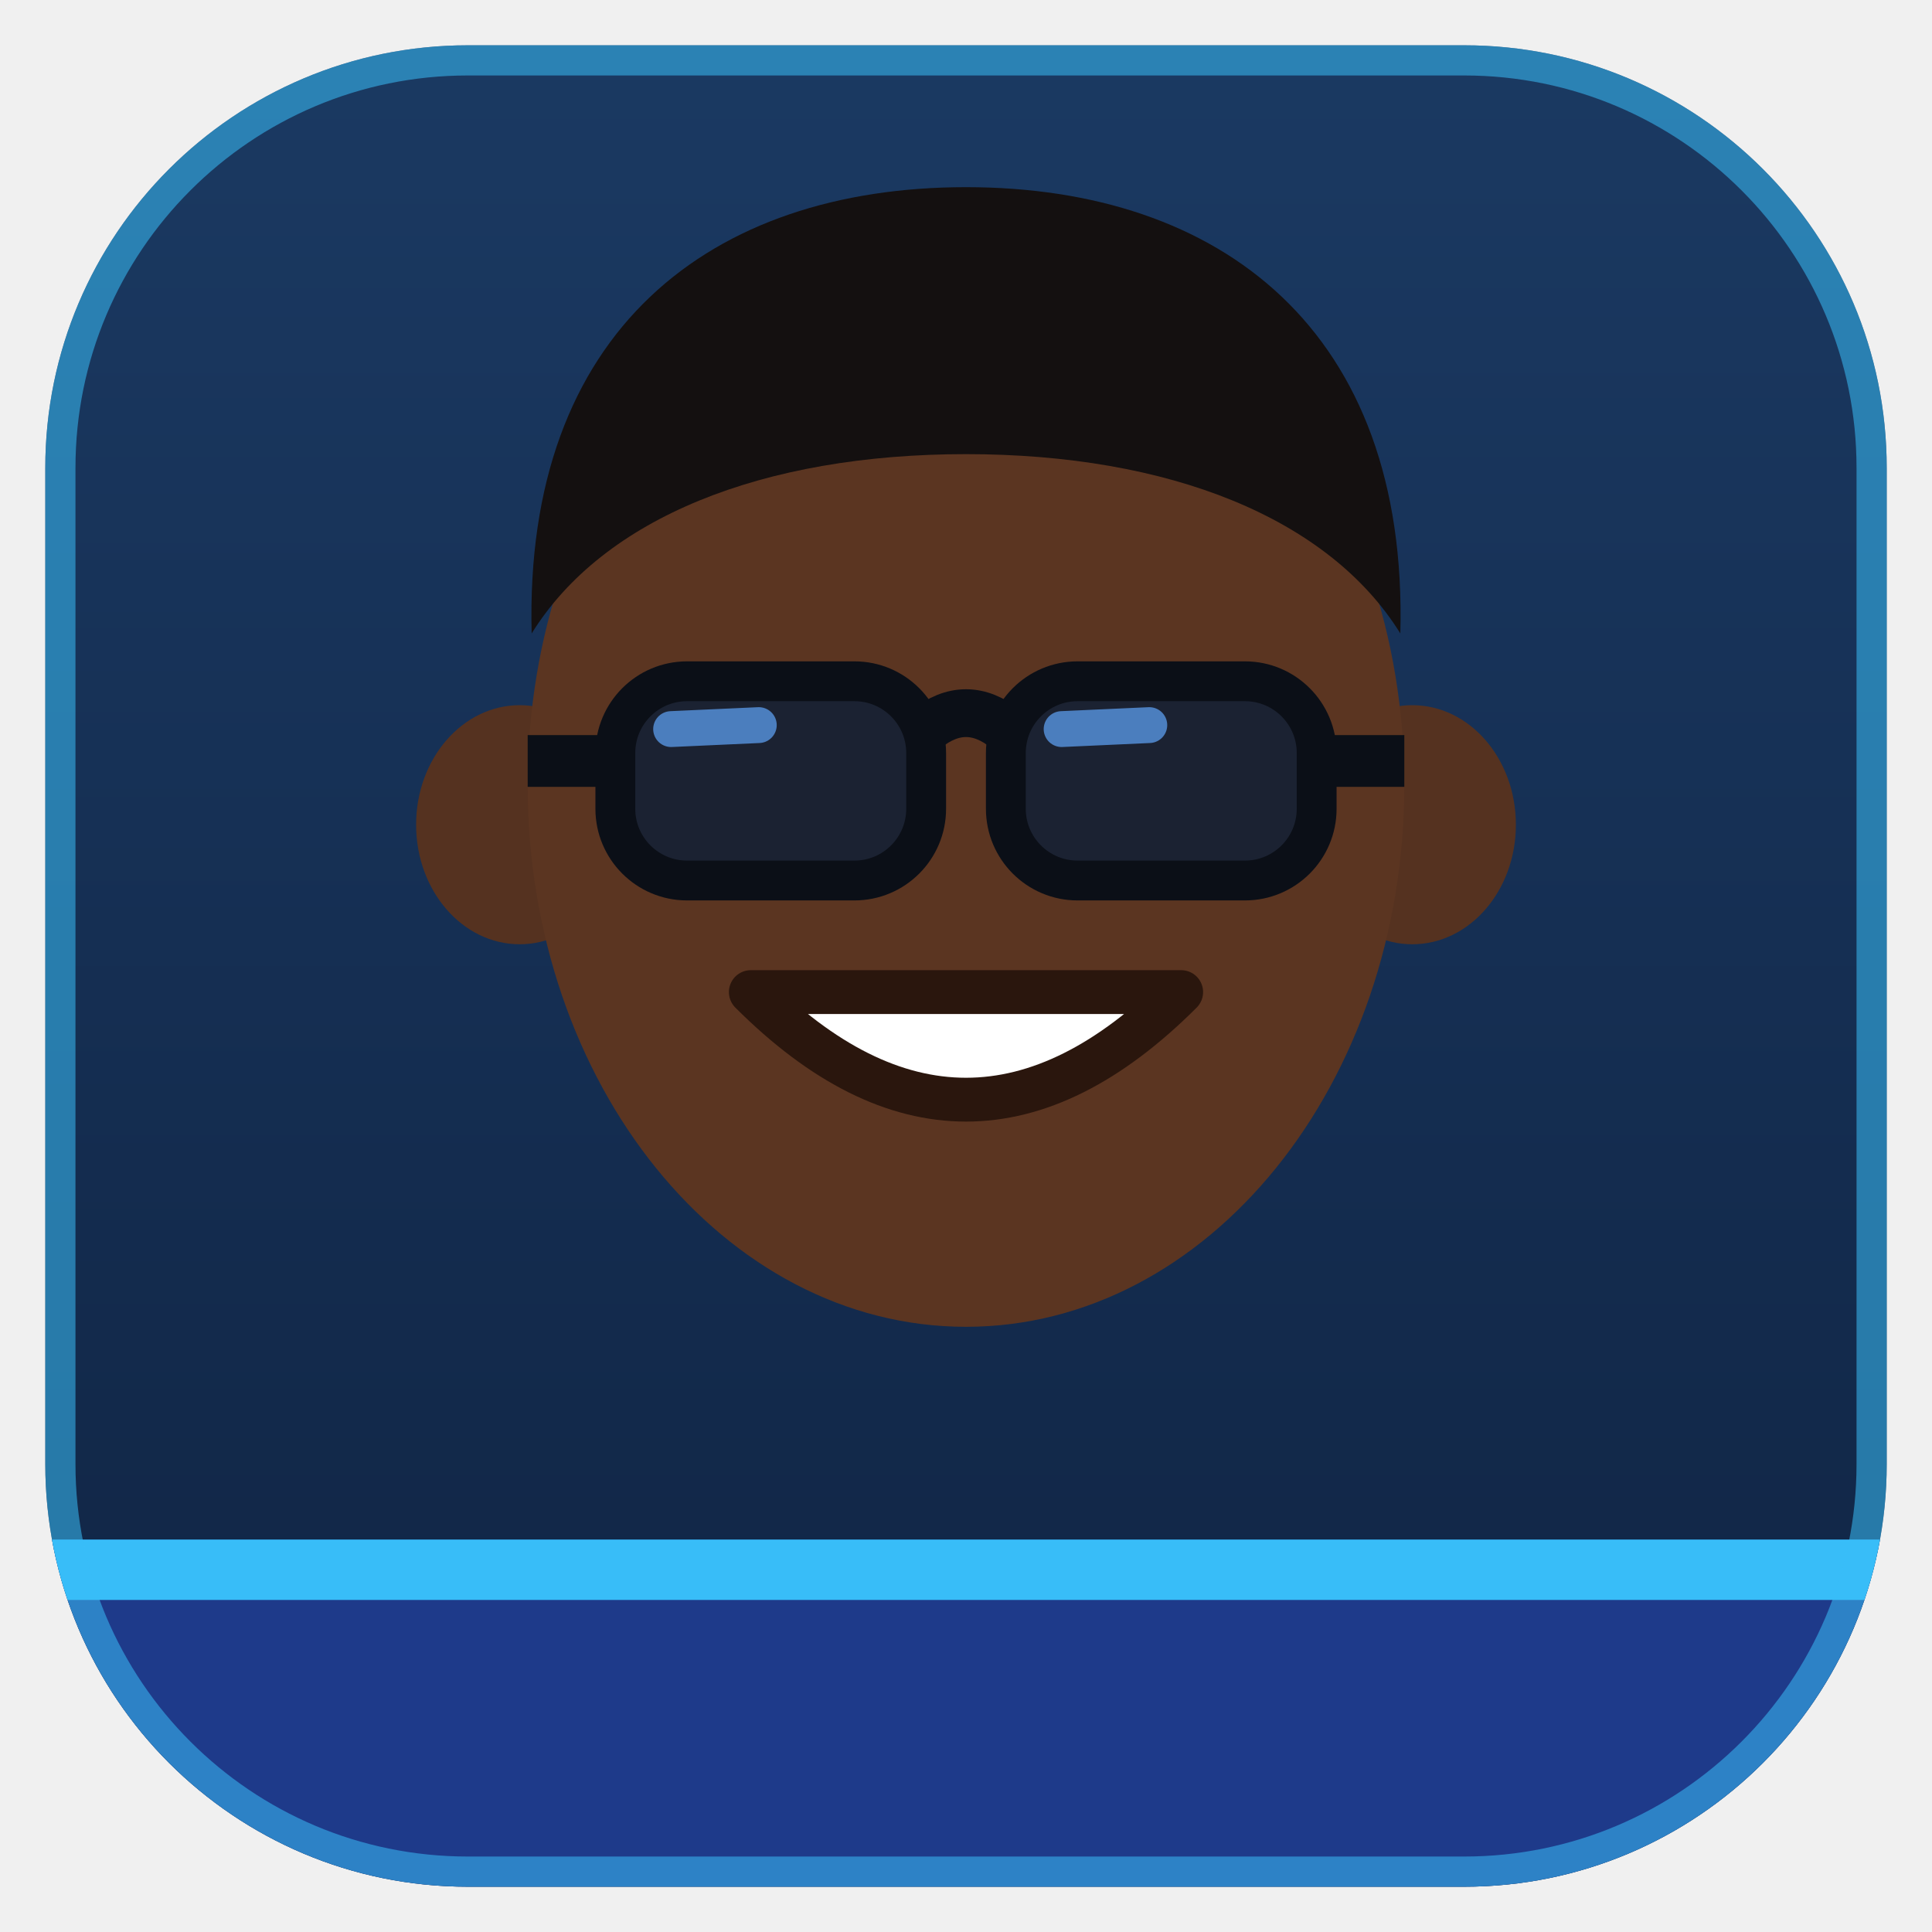
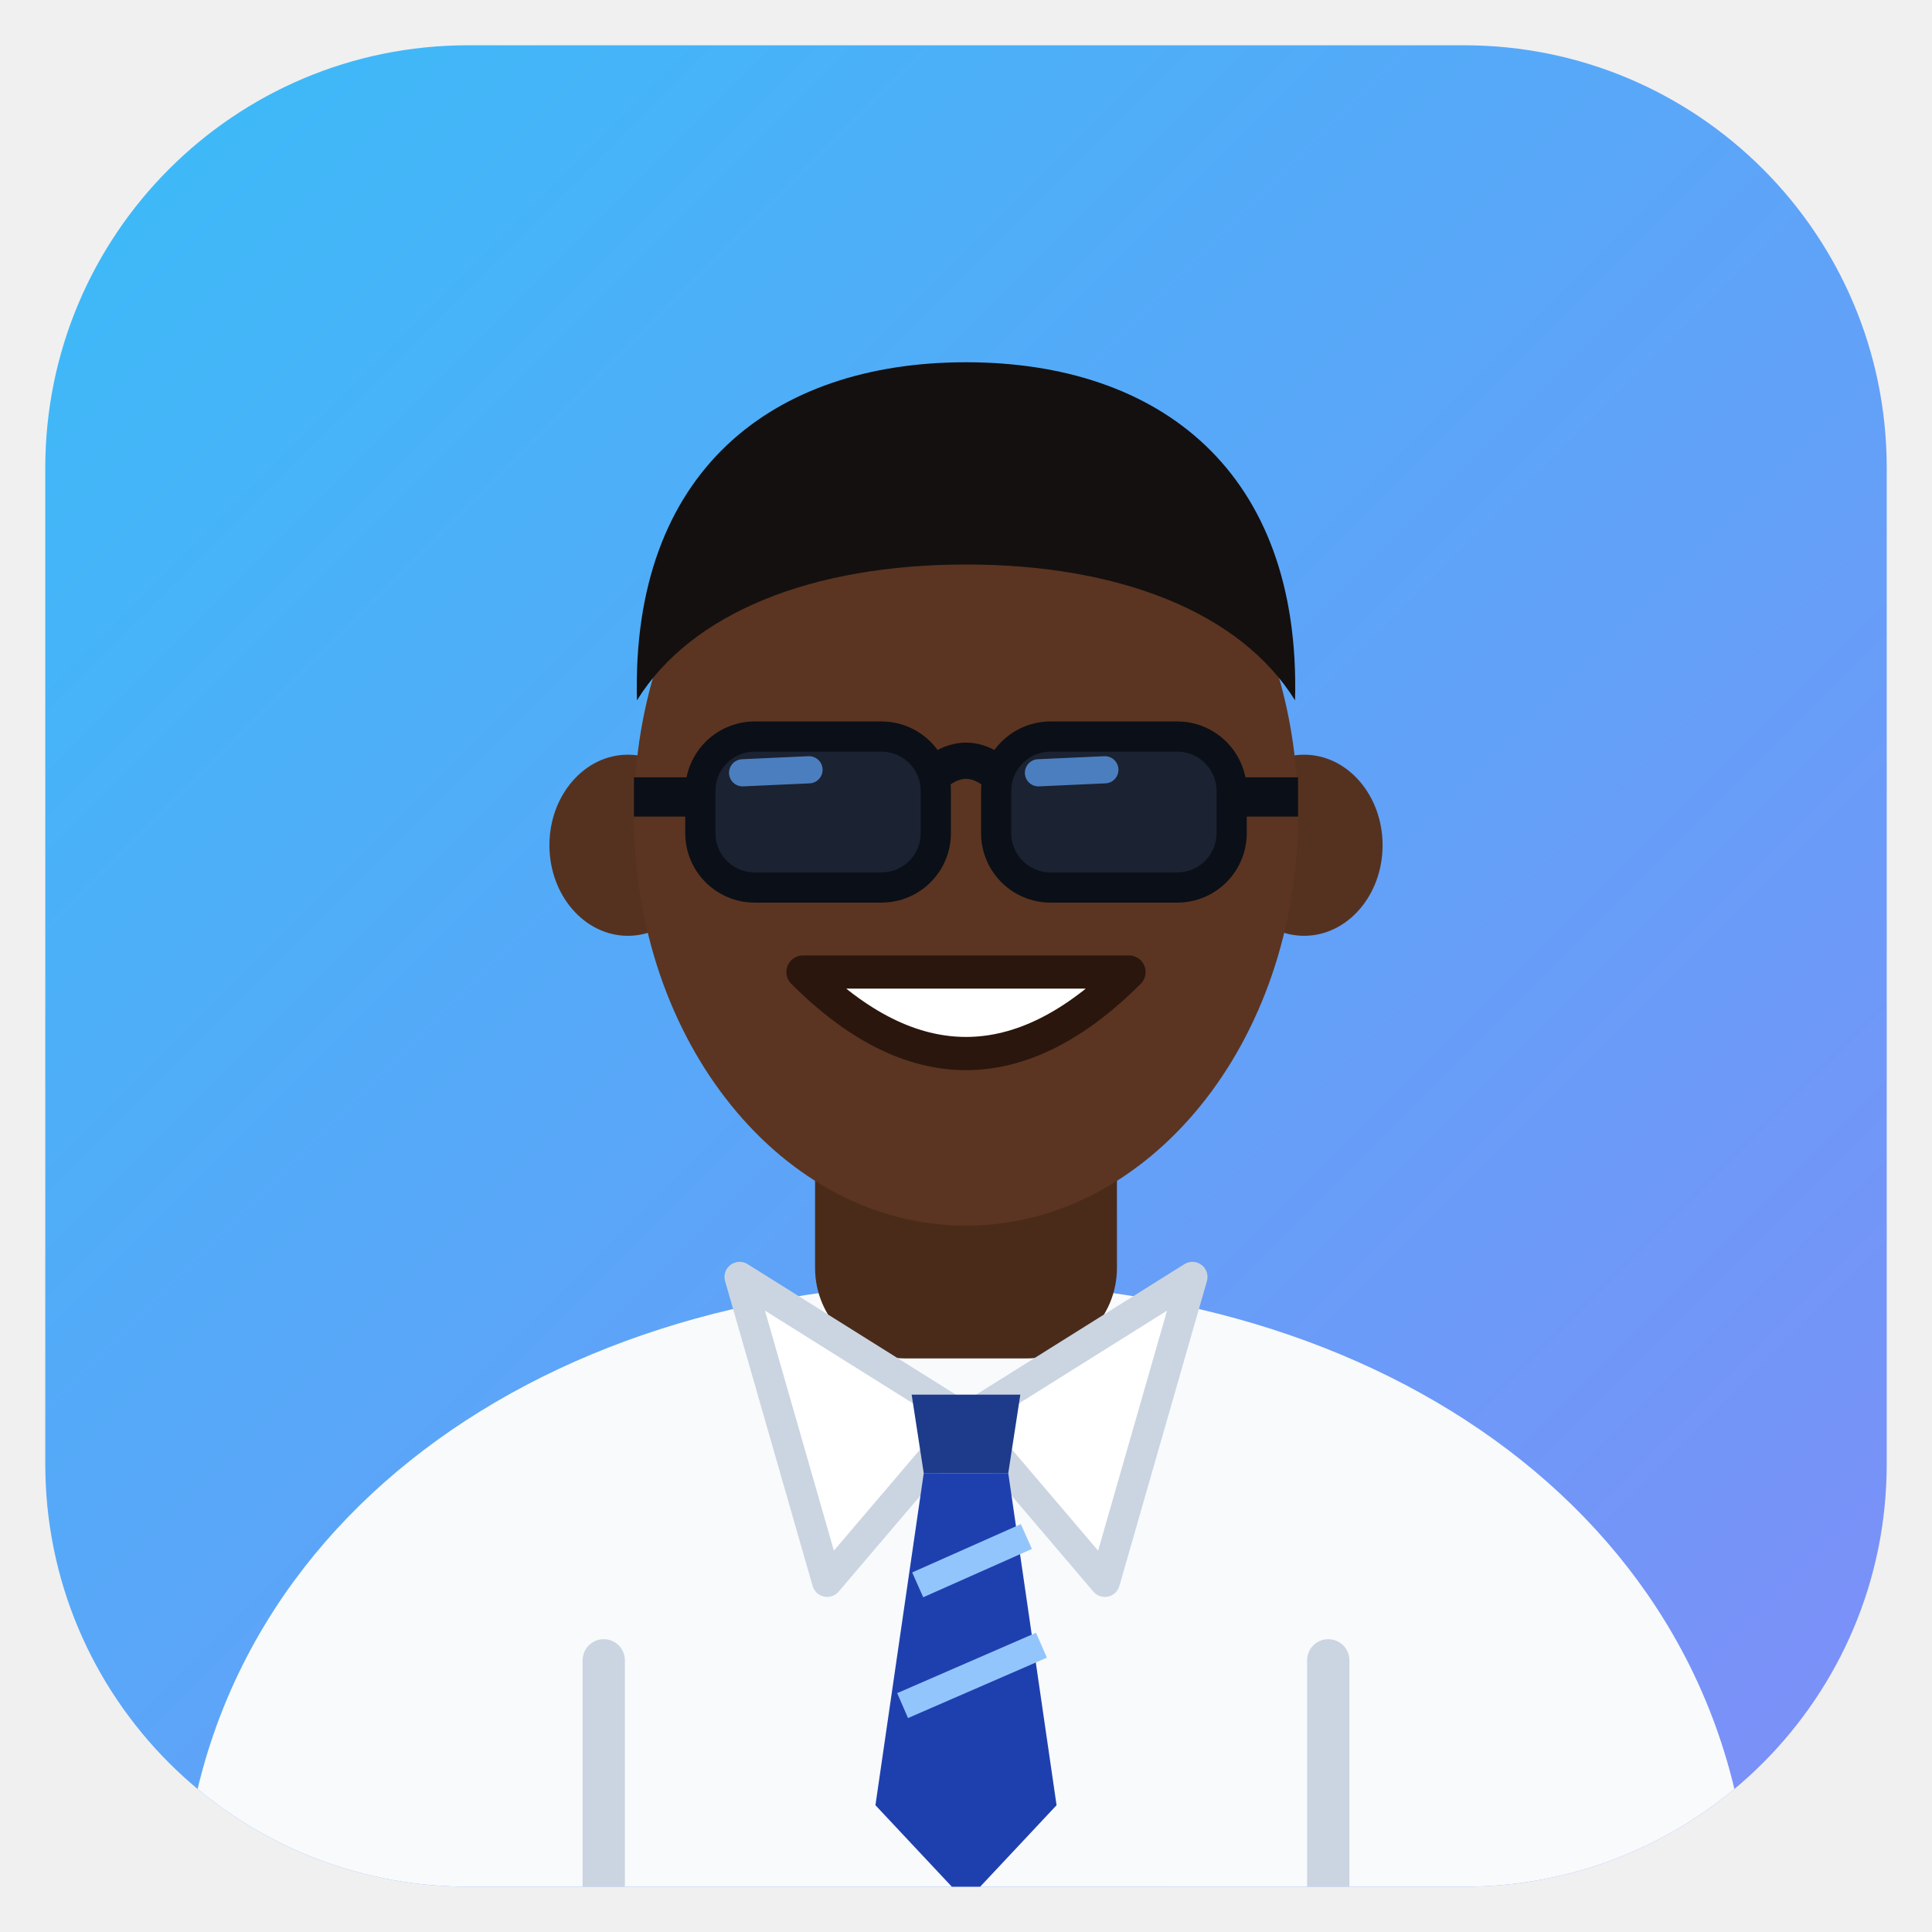
<svg xmlns="http://www.w3.org/2000/svg" viewBox="0 0 64 64">
  <defs>
+     <linearGradient id="bg" x1="0" y1="0" x2="1" y2="1">
+       <stop offset="0" stop-color="#38bdf8" />
+       <stop offset="1" stop-color="#818cf8" />
+     </linearGradient>
    <clipPath id="c">
      <rect x="1.5" y="1.5" width="61" height="61" rx="14" />
    </clipPath>
-     <linearGradient id="bg" x1="0" y1="0" x2="0" y2="1">
-       <stop offset="0" stop-color="#1b3a63" />
-       <stop offset="1" stop-color="#0f2342" />
-     </linearGradient>
  </defs>
  <g clip-path="url(#c)">
    <rect width="64" height="64" fill="url(#bg)" />
-     <g transform="translate(32,26) scale(1.32) translate(-32,-27)">
-       <ellipse cx="20.8" cy="28" rx="2.6" ry="3" fill="#553220" />
-       <ellipse cx="43.2" cy="28" rx="2.6" ry="3" fill="#553220" />
-       <ellipse cx="32" cy="27" rx="11" ry="13.6" fill="#5b3521" />
-       <path d="M21.1 23.2C20.9 15.6 25.6 12 32 12s11.1 3.6 10.9 11.2c-1.8-2.9-5.8-4.5-10.9-4.5s-9.1 1.6-10.9 4.5z" fill="#141010" />
-       <path d="M21 26.4h2.6M40.4 26.4H43" stroke="#0b0f17" stroke-width="1.3" />
-       <rect x="23.2" y="24.4" width="7.8" height="5" rx="1.8" fill="#1b2232" stroke="#0b0f17" stroke-width="1" />
-       <rect x="33" y="24.4" width="7.8" height="5" rx="1.8" fill="#1b2232" stroke="#0b0f17" stroke-width="1" />
-       <path d="M31 25.6q1-0.8 2 0" fill="none" stroke="#0b0f17" stroke-width="1.2" />
-       <path d="M24.6 25.6l2.2-0.1M34.4 25.6l2.2-0.1" stroke="#60a5fa" stroke-width="0.9" stroke-linecap="round" opacity=".7" />
-       <path d="M26.6 32.2q5.4 5.4 10.8 0z" fill="#fff" stroke="#2a160d" stroke-width="1.1" stroke-linejoin="round" />
-     </g>
-     <rect x="0" y="51" width="64" height="13" fill="#1e3a8a" />
-     <rect x="0" y="51" width="64" height="2" fill="#38bdf8" />
-     <rect x="1.5" y="1.5" width="61" height="61" rx="14" fill="none" stroke="#38bdf8" stroke-width="2" opacity=".55" />
+     <path d="M6 64c0-13 11.6-21.5 26-21.5S58 51 58 64z" fill="#f8fafc" />
+     <path d="M20 64v-9M44 64v-9" stroke="#cbd5e1" stroke-width="1.4" stroke-linecap="round" />
+     <rect x="27" y="35" width="10" height="10" rx="3" fill="#4a2b1a" />
+     <path d="M24.5 42.3l7.5 4.7-4.6 5.4zM39.5 42.3l-7.5 4.7 4.6 5.4z" fill="#ffffff" stroke="#cbd5e1" stroke-width="1" stroke-linejoin="round" />
+     <path d="M30.2 46.2h3.6l-0.4 2.6h-2.8z" fill="#1e3a8a" />
+     <path d="M30.6 48.8h2.8l1.6 11-3 3.2-3-3.2z" fill="#1e40af" />
+     <path d="M30.4 52.5l3.6-1.6M29.9 56.5l4.6-2" stroke="#93c5fd" stroke-width="0.9" />
+     <ellipse cx="20.8" cy="28" rx="2.6" ry="3" fill="#553220" />
+     <ellipse cx="43.2" cy="28" rx="2.6" ry="3" fill="#553220" />
+     <ellipse cx="32" cy="27" rx="11" ry="13.6" fill="#5b3521" />
+     <path d="M21.1 23.2C20.9 15.6 25.6 12 32 12s11.1 3.6 10.9 11.2c-1.8-2.9-5.8-4.5-10.9-4.5s-9.1 1.6-10.9 4.5z" fill="#141010" />
+     <path d="M21 26.4h2.6M40.4 26.4H43" stroke="#0b0f17" stroke-width="1.3" />
+     <rect x="23.2" y="24.4" width="7.8" height="5" rx="1.8" fill="#1b2232" stroke="#0b0f17" stroke-width="1" />
+     <rect x="33" y="24.4" width="7.8" height="5" rx="1.8" fill="#1b2232" stroke="#0b0f17" stroke-width="1" />
+     <path d="M31 25.6q1-0.8 2 0" fill="none" stroke="#0b0f17" stroke-width="1.2" />
+     <path d="M24.6 25.6l2.2-0.1M34.4 25.6l2.2-0.1" stroke="#60a5fa" stroke-width="0.9" stroke-linecap="round" opacity=".7" />
+     <path d="M26.6 32.2q5.4 5.4 10.8 0z" fill="#fff" stroke="#2a160d" stroke-width="1.1" stroke-linejoin="round" />
  </g>
</svg>
